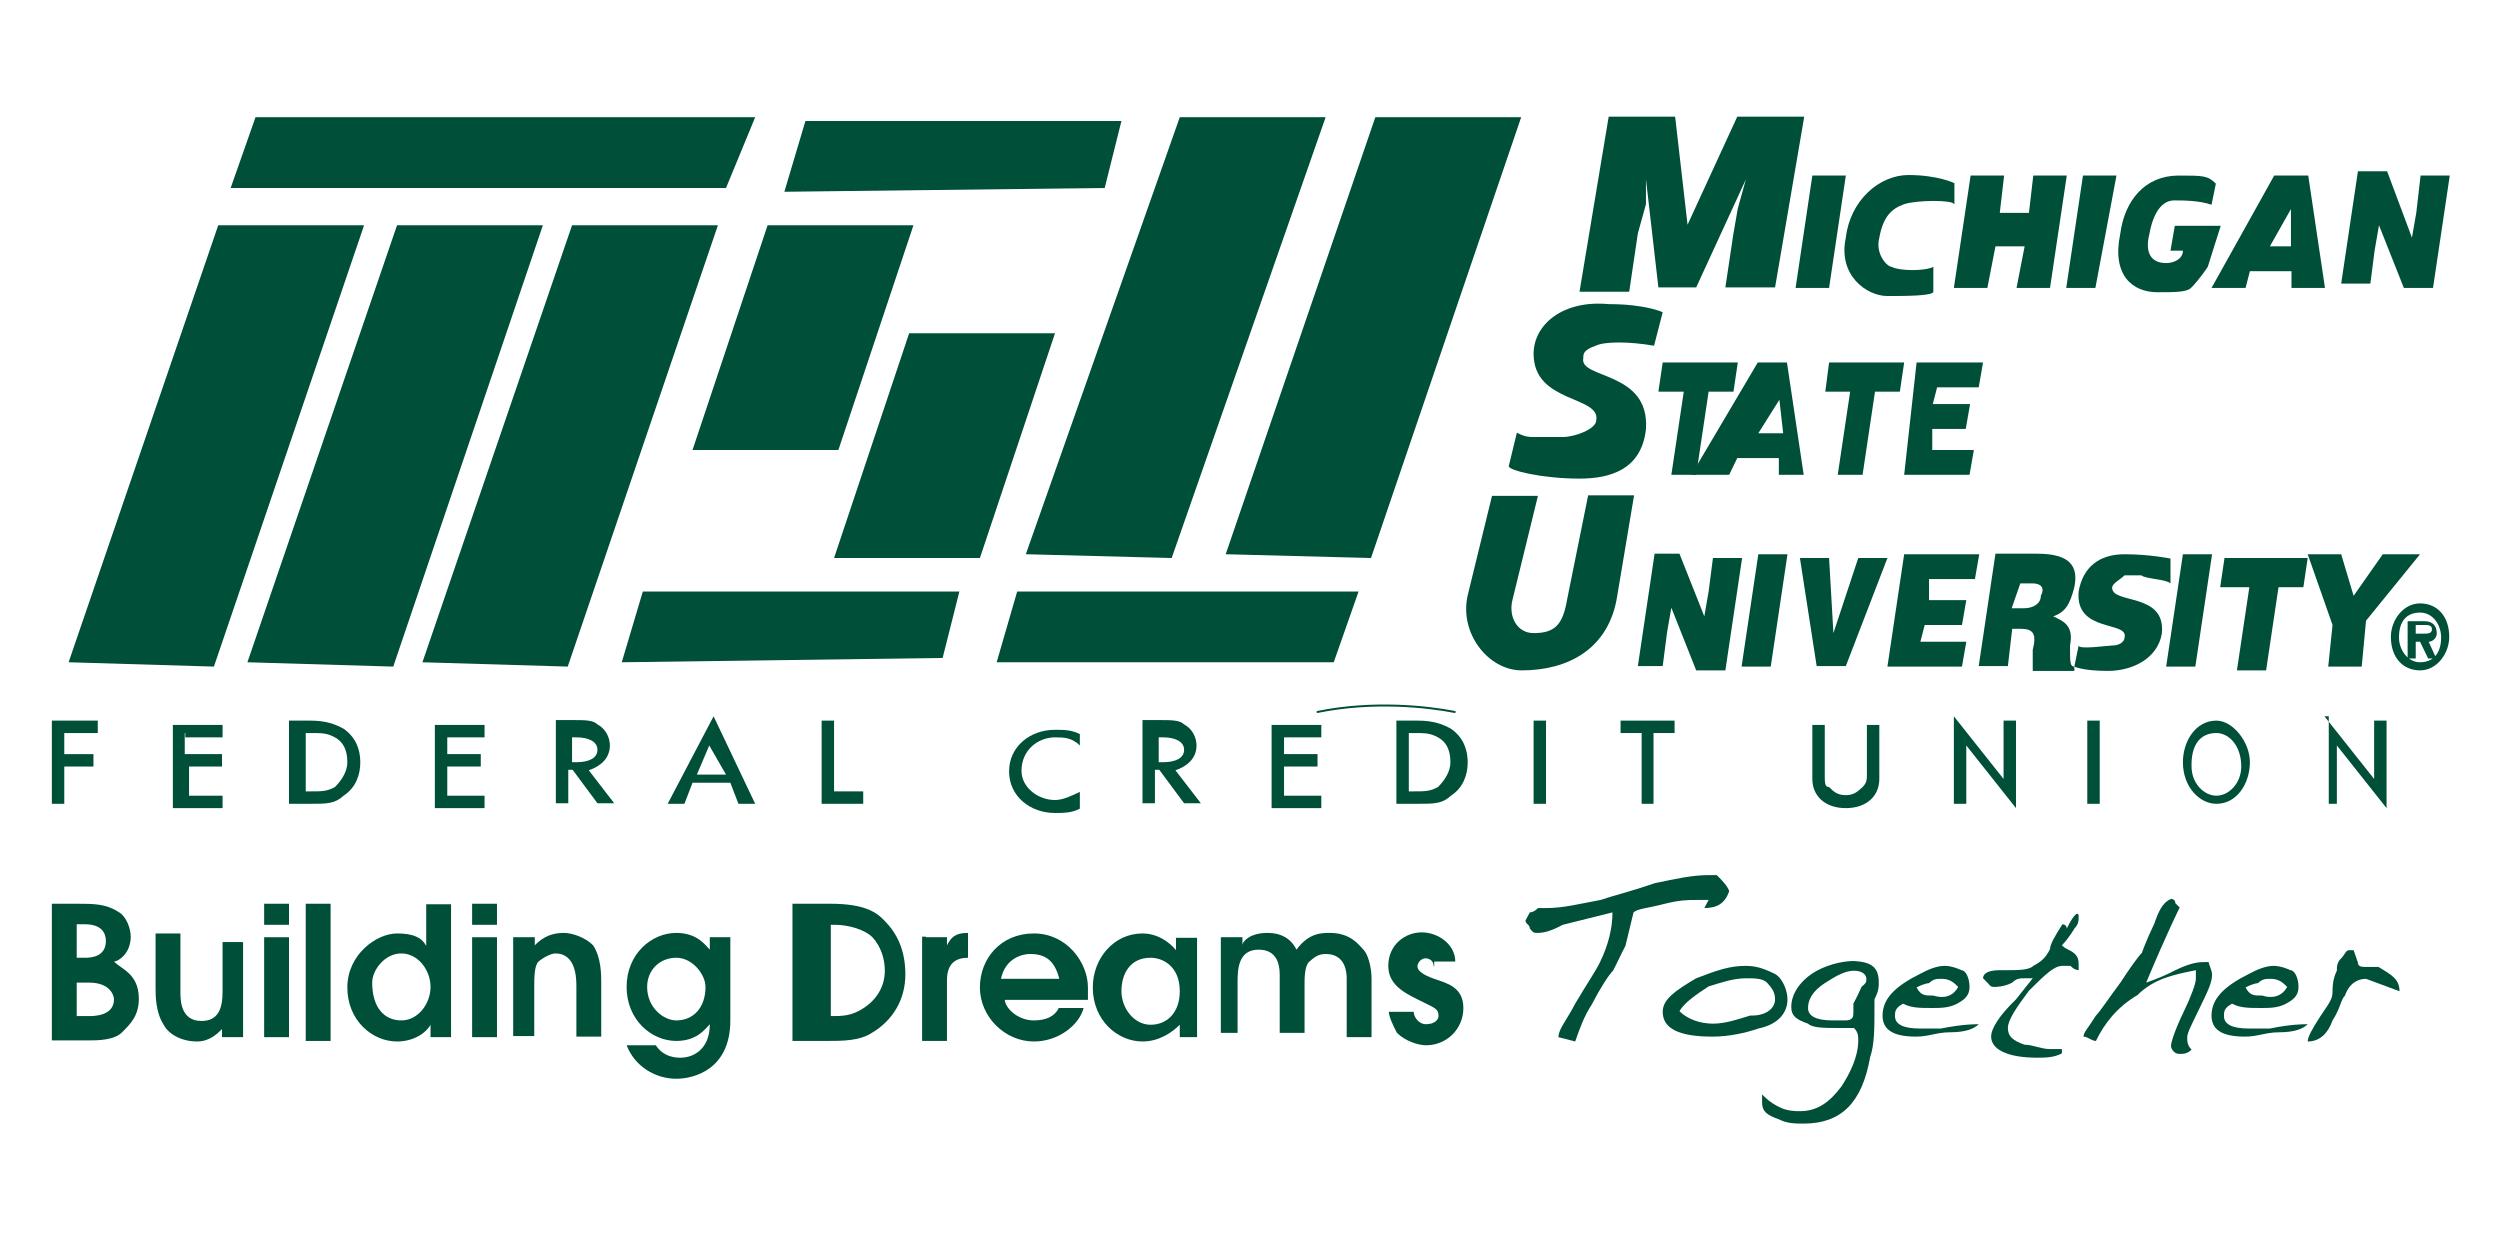
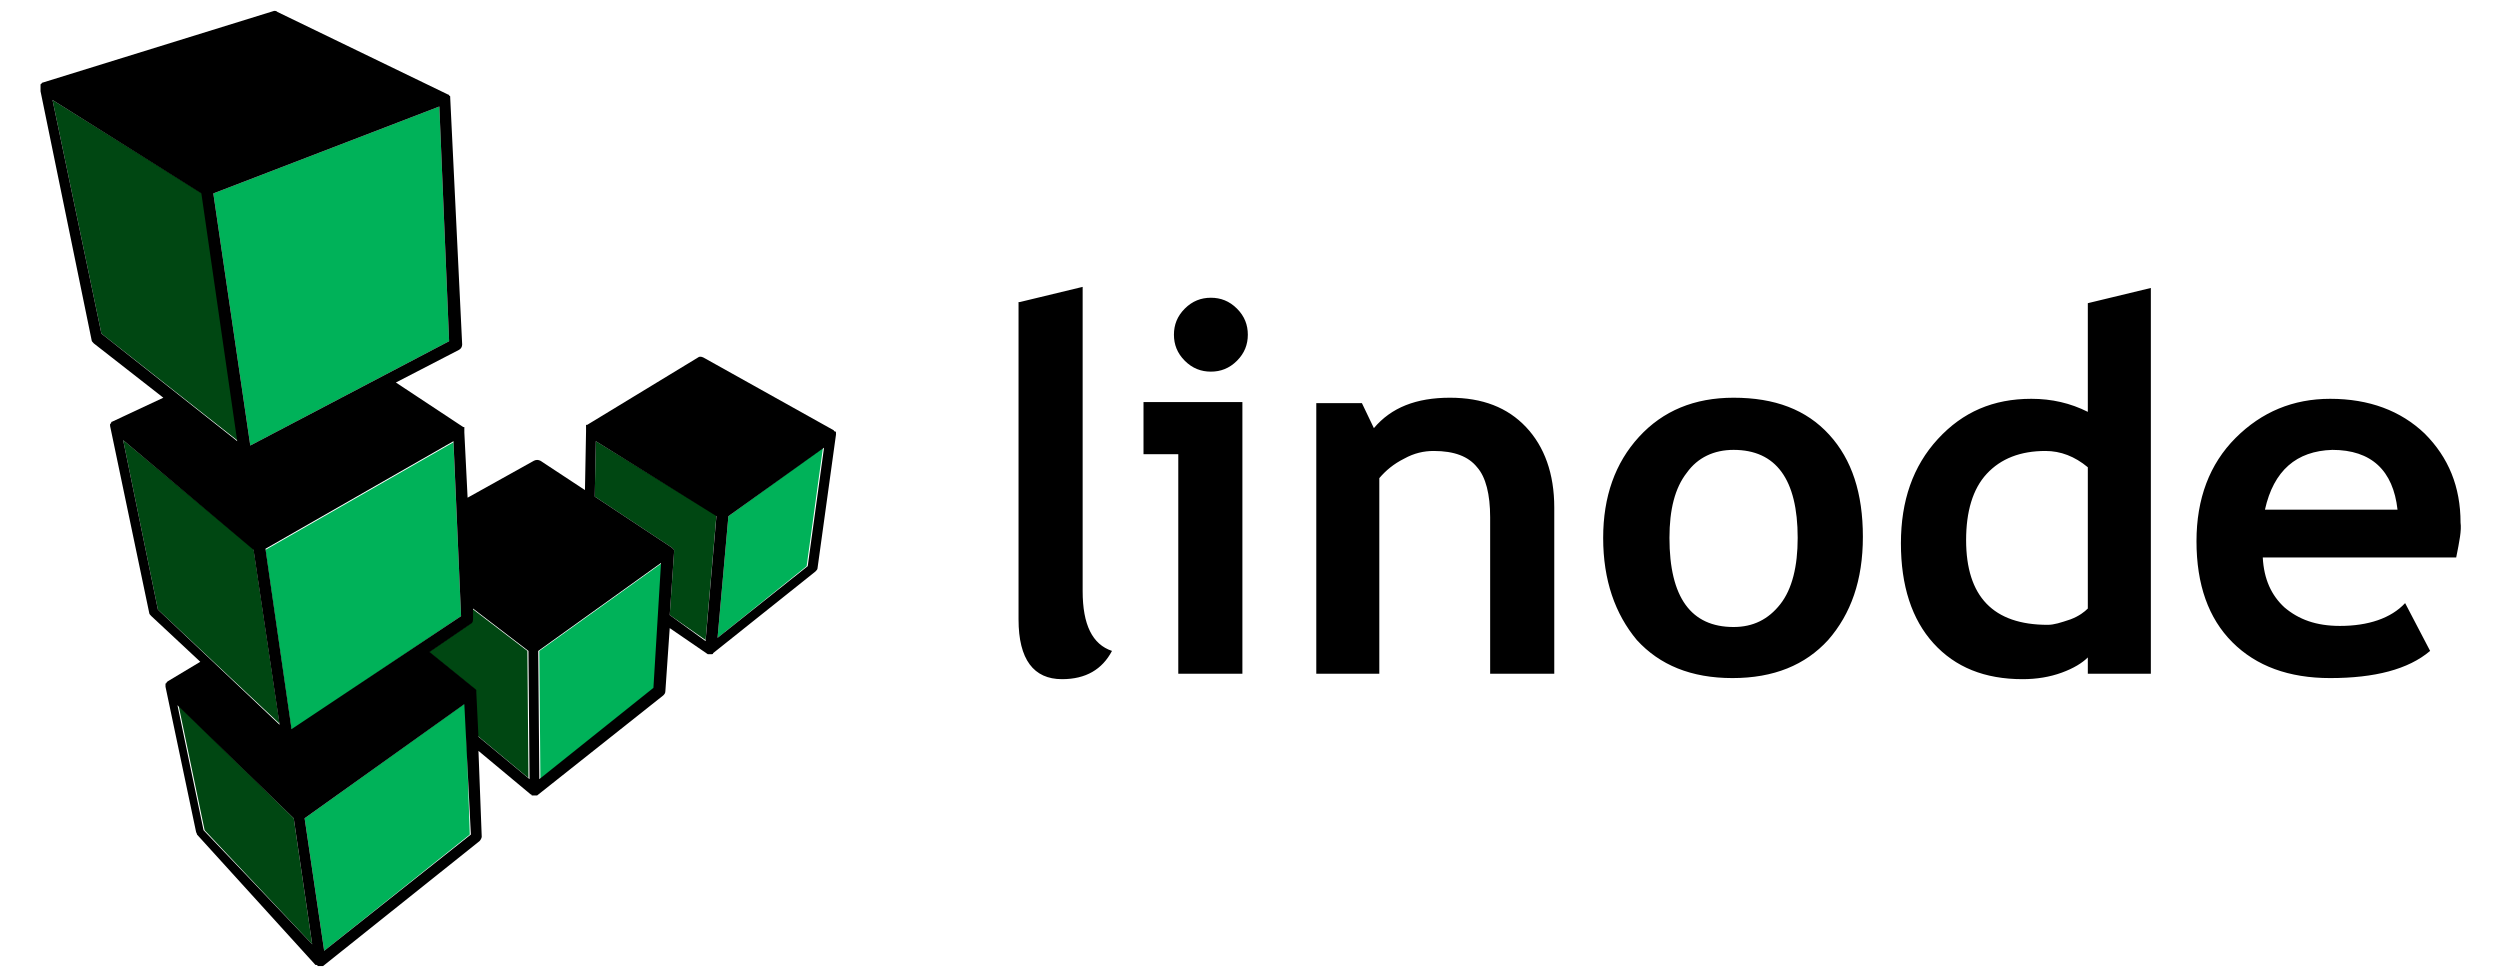
- <svg xmlns="http://www.w3.org/2000/svg" version="1.1" id="Layer_2_1_" x="0px" y="0px" viewBox="0 0 462.8 228.8" style="enable-background:new 0 0 462.8 228.8;" xml:space="preserve">
-   <style type="text/css">
- 	.st0{fill:#004F39;}
- 	.st1{fill:none;stroke:#004F39;stroke-width:0.37;stroke-linecap:round;}
- </style>
+ <svg xmlns="http://www.w3.org/2000/svg" viewBox="0 0 230 90" width="2500" height="978">
+   <path d="M93.8 27.8l5.8-1.4v28c0 3.1.9 4.9 2.7 5.5-.9 1.7-2.4 2.6-4.6 2.6-2.6 0-4-1.8-4-5.5V27.8zM108.4 62V41.8h-3.2V37h9.1v25h-5.9zm3-34.6c.9 0 1.7.3 2.4 1s1 1.5 1 2.4c0 .9-.3 1.7-1 2.4s-1.5 1-2.4 1c-.9 0-1.7-.3-2.4-1s-1-1.5-1-2.4c0-.9.3-1.7 1-2.4s1.5-1 2.4-1zM137.1 62V47.6c0-2.1-.4-3.7-1.2-4.6-.8-1-2.1-1.5-4-1.5-.9 0-1.8.2-2.7.7-1 .5-1.7 1.1-2.3 1.8v18h-5.8V37.1h4.2l1.1 2.3c1.6-1.9 3.9-2.8 7-2.8 3 0 5.3.9 7 2.7 1.7 1.8 2.6 4.3 2.6 7.4V62h-5.9zM147.5 49.5c0-3.8 1.1-6.9 3.3-9.3 2.2-2.4 5.1-3.6 8.7-3.6 3.8 0 6.7 1.1 8.8 3.4 2.1 2.3 3.1 5.4 3.1 9.4s-1.1 7.1-3.2 9.5c-2.1 2.3-5 3.5-8.8 3.5-3.8 0-6.7-1.2-8.8-3.5-2-2.4-3.1-5.5-3.1-9.4zm6.1 0c0 5.5 2 8.2 5.9 8.2 1.8 0 3.2-.7 4.3-2.1 1.1-1.4 1.6-3.5 1.6-6.1 0-5.4-2-8.1-5.9-8.1-1.8 0-3.3.7-4.3 2.1-1.1 1.4-1.6 3.4-1.6 6zM192.1 62v-1.5c-.5.5-1.3 1-2.4 1.4-1.1.4-2.3.6-3.6.6-3.5 0-6.2-1.1-8.2-3.3-2-2.2-3-5.3-3-9.2 0-3.9 1.1-7.1 3.4-9.6s5.1-3.7 8.6-3.7c1.9 0 3.6.4 5.2 1.2v-10l5.8-1.4V62h-5.8zm0-19c-1.2-1-2.5-1.5-3.9-1.5-2.3 0-4.1.7-5.4 2.1-1.3 1.4-1.9 3.5-1.9 6.1 0 5.2 2.5 7.8 7.5 7.8.6 0 1.2-.2 2.1-.5.8-.3 1.3-.7 1.6-1V43zM226 51.3h-17.8c.1 2 .8 3.5 2 4.6 1.3 1.1 2.9 1.7 5.1 1.7 2.6 0 4.7-.7 6-2.1l2.3 4.4c-2 1.7-5.1 2.5-9.2 2.5-3.8 0-6.8-1.1-9-3.3-2.2-2.2-3.3-5.3-3.3-9.3 0-3.9 1.2-7.1 3.6-9.5 2.4-2.4 5.3-3.6 8.7-3.6 3.6 0 6.5 1.1 8.7 3.2 2.2 2.2 3.3 4.9 3.3 8.2.1.7-.1 1.7-.4 3.2zm-17.6-4.4h12.2c-.4-3.6-2.4-5.5-6-5.5-3.3.1-5.4 1.9-6.2 5.5z" />
  <g>
-     <g>
-       <path class="st0" d="M9.6,167.3h4.6c3.1,0,5.4,0,7.7,1.5c1.5,0.8,2.3,3.1,2.3,4.6c0,3.1-2.3,4.6-3.1,4.6c1.5,1.5,4.6,2.3,4.6,6.9    c0,3.1-1.5,4.6-3.1,6.2c-1.5,1.5-4.6,1.5-6.2,1.5H9.6V167.3z M14.2,177.3h1.5c0.8,0,3.9,0,3.9-3.1c0-1.5-0.8-3.1-3.9-3.1h-1.5    V177.3z M14.2,188.1h2.3c0.8,0,4.6,0,4.6-3.1c0-0.8-0.8-3.1-4.6-3.1h-2.3V188.1z" />
-       <path class="st0" d="M45,173.5V192h-3.9v-1.5l0,0c-0.8,0.8-2.3,2.3-4.6,2.3c-3.1,0-5.4-1.5-6.2-3.1c-1.5-2.3-1.5-5.4-1.5-6.9v-10    h4.6v10.8c0,1.5,0,5.4,3.9,5.4c3.1,0,3.9-2.3,3.9-5.4v-9.2H45V173.5z" />
-       <path class="st0" d="M48.9,167.3h4.6v3.9h-4.6V167.3z M48.9,173.5h4.6V192h-4.6V173.5z" />
-       <path class="st0" d="M56.6,167.3h4.6v25.4h-4.6V167.3z" />
-       <path class="st0" d="M84.3,192h-4.6v-2.3l0,0c-0.8,1.5-3.1,3.1-6.2,3.1c-4.6,0-9.2-3.9-9.2-10s5.4-10,9.2-10    c3.1,0,4.6,0.8,5.4,2.3v-7.7h4.6V192H84.3z M74.3,188.9c3.1,0,5.4-3.1,5.4-6.2c0-3.1-2.3-6.2-5.4-6.2s-5.4,3.1-5.4,5.4    C68.9,186.6,71.2,188.9,74.3,188.9z" />
-       <path class="st0" d="M87.4,167.3H92v3.9h-4.6V167.3z M87.4,173.5H92V192h-4.6V173.5z" />
-       <path class="st0" d="M95.1,173.5H99v1.5c0.8-0.8,2.3-2.3,5.4-2.3c1.5,0,3.9,0.8,5.4,2.3c1.5,2.3,1.5,5.4,1.5,6.9v10h-4.6v-9.2    c0-1.5,0-6.2-3.9-6.2c-0.8,0-2.3,0.8-3.1,1.5s-0.8,3.1-0.8,4.6v9.2h-3.9V173.5z" />
-       <path class="st0" d="M135.2,173.5v15.4c0,9.2-6.9,10.8-10,10.8c-3.9,0-7.7-2.3-9.2-6.2h5.4c1.5,2.3,3.9,2.3,4.6,2.3    c2.3,0,5.4-1.5,5.4-6.2l0,0c-0.8,0.8-2.3,3.1-6.2,3.1c-4.6,0-9.2-3.9-9.2-10s4.6-10,9.2-10c3.9,0,5.4,2.3,6.2,3.1l0,0v-2.3    C131.3,173.5,135.2,173.5,135.2,173.5z M125.2,177.3c-3.1,0-5.4,2.3-5.4,5.4c0,3.9,3.1,6.2,5.4,6.2c3.1,0,5.4-2.3,5.4-6.2    C130.6,180.4,128.2,177.3,125.2,177.3z" />
-       <path class="st0" d="M148.3,167.3h5.4c6.2,0,8.5,1.5,10,3.1c2.3,2.3,3.9,5.4,3.9,10c0,4.6-2.3,8.5-6.2,10.8    c-2.3,1.5-5.4,1.5-8.5,1.5h-6.2v-25.4H148.3z M152.9,188.1h0.8c2.3,0,3.9,0,6.2-1.5c2.3-1.5,3.9-3.9,3.9-6.9    c0-2.3-0.8-4.6-2.3-6.2c-1.5-1.5-4.6-2.3-6.9-2.3h-0.8v17H152.9z" />
-       <path class="st0" d="M171.4,173.5h3.9v1.5l0,0c0.8-1.5,1.5-2.3,3.9-2.3l0,0v4.6c-3.9,0-3.9,3.1-3.9,4.6v10.8h-4.6v-19.3H171.4z" />
-       <path class="st0" d="M186,185c0,1.5,2.3,3.9,5.4,3.9c2.3,0,3.9-0.8,4.6-2.3h4.6c-0.8,3.1-4.6,6.2-9.2,6.2c-5.4,0-10-4.6-10-10    c0-5.4,3.9-10,10-10s10,5.4,10,10c0,0.8,0,1.5,0,2.3H186z M196.1,181.2c-0.8-3.1-2.3-4.6-5.4-4.6c-1.5,0-4.6,0.8-5.4,4.6H196.1z" />
-       <path class="st0" d="M222.3,192h-3.9v-2.3c-1.5,1.5-3.9,3.1-6.9,3.1c-4.6,0-9.2-3.9-9.2-10c0-5.4,3.9-10,9.2-10    c3.9,0,6.2,3.1,6.2,3.1l0,0v-2.3h3.9V192H222.3z M213,177.3c-3.9,0-5.4,3.1-5.4,6.2s2.3,6.2,5.4,6.2c3.1,0,5.4-2.3,5.4-6.2    C218.4,178.9,215.3,177.3,213,177.3z" />
-       <path class="st0" d="M226.1,173.5h3.9v1.5l0,0c0-0.8,1.5-2.3,4.6-2.3c0.8,0,3.9,0,5.4,3.1c2.3-3.1,4.6-3.1,6.2-3.1    c3.9,0,5.4,2.3,6.2,3.1s1.5,3.1,1.5,5.4V192h-4.6v-10.8c0-0.8,0-4.6-3.9-4.6c-1.5,0-2.3,0.8-3.1,1.5c-0.8,0.8-0.8,3.1-0.8,3.9v9.2    h-4.6v-10.8c0-2.3-0.8-4.6-3.9-4.6c-3.9,0-3.9,3.9-3.9,6.2v9.2h-3.1V173.5z" />
-       <path class="st0" d="M265.4,178.9c0-1.5-1.5-1.5-1.5-1.5c-0.8,0-1.5,0.8-1.5,1.5s0.8,1.5,3.1,2.3c2.3,0.8,5.4,1.5,5.4,5.4    c0,3.9-3.1,6.9-6.9,6.9c-1.5,0-3.9-0.8-5.4-2.3c-0.8-1.5-1.5-3.1-1.5-3.9h4.6c0,0.8,0.8,2.3,2.3,2.3s2.3-0.8,2.3-1.5    c0-1.5-0.8-1.5-3.9-3.1c-3.1-1.5-5.4-3.1-5.4-6.2c0-3.9,3.1-6.2,6.2-6.2c3.1,0,6.2,2.3,6.2,5.4h-3.9V178.9z" />
-     </g>
-     <g>
-       <path class="st0" d="M320.1,165c-0.8,2.3-2.3,3.1-4.6,3.1l0.8-1.5c-0.8,0-1.5,0-2.3,0c-1.5,0-3.1,0-6.2,0.8    c-3.1,0.8-4.6,0.8-5.4,1.5l-1.5,6.2c-0.8,1.5-1.5,3.1-2.3,4.6c-0.8,0.8-2.3,3.1-3.9,6.2c-1.5,2.3-2.3,4.6-3.1,6.9l-3.1-0.8    c0-1.5,1.5-3.1,3.1-6.2c2.3-3.9,3.9-6.2,4.6-7.7c1.5-3.1,2.3-6.2,2.3-9.2l0,0l-9.2,2.3c-1.5,0.8-3.1,1.5-4.6,1.5    c-0.8,0-0.8,0-1.5-0.8c0-0.8-0.8-0.8-0.8-1.5l0.8-1.5c0.8,0,1.5-0.8,1.5-0.8h0.8c0.8,0,0.8,0,0.8,0c3.1,0,6.2-0.8,10-1.5    c2.3-0.8,5.4-1.5,10-3.1c3.9-0.8,6.9-1.5,10-1.5c0.8,0,0.8,0,1.5,0C320.1,164.2,320.1,165,320.1,165z" />
-       <path class="st0" d="M330.9,185c0,2.3-1.5,4.6-5.4,5.4c-2.3,0.8-5.4,1.5-8.5,1.5c-6.2,0-9.2-1.5-9.2-4.6c0-2.3,2.3-3.9,6.2-6.2    c3.9-1.5,6.2-2.3,9.2-2.3c2.3,0,3.9,0.8,5.4,1.5C330.1,181.2,330.9,183.5,330.9,185z M328.6,185c0-1.5-0.8-2.3-1.5-3.1    c-0.8-0.8-2.3-0.8-3.9-0.8c-2.3,0-4.6,0.8-6.9,1.5c-2.3,1.5-4.6,3.1-5.4,4.6c1.5,1.5,3.9,2.3,6.2,2.3s4.6-0.8,6.9-1.5    C327,188.1,328.6,186.6,328.6,185z" />
-       <path class="st0" d="M347.8,181.9c0,0.8,0,1.5-0.8,3.1c0,0.8,0,1.5,0,1.5c0,3.9,0,6.9-0.8,9.2c-1.5,8.5-5.4,12.3-12.3,12.3    c-1.5,0-3.1,0-4.6-0.8c-2.3-0.8-3.1-1.5-3.1-3.1c0,0,0-0.8,0-1.5h0c0.8,0.8,1.5,1.5,3.1,2.3c1.5,0.8,3.1,0.8,3.9,0.8    c3.1,0,5.4-1.5,7.7-4.6c1.5-2.3,3.1-5.4,3.1-8.5c0-0.8,0-1.5-0.8-2.3c-0.8,0-0.8,0-1.5,0h-0.8h-0.8c-2.3,0-4.6,0-5.4-0.8    c-2.3-0.8-3.1-1.5-3.1-3.1c0-2.3,1.5-4.6,3.9-6.2c2.3-1.5,5.4-2.3,7.7-2.3C346.3,178.1,347.8,178.9,347.8,181.9z M345.5,181.2    c0-0.8-0.8-1.5-2.3-1.5s-3.1,0.8-5.4,2.3c-2.3,1.5-3.1,3.1-3.1,4.6c0,1.5,1.5,2.3,4.6,2.3c0.8,0,1.5,0,2.3,0    c1.5,0,1.5-0.8,1.5-1.5v-0.8v-0.8c0,0,0.8-1.5,1.5-3.1C345.5,181.9,345.5,181.9,345.5,181.2z" />
-       <path class="st0" d="M366.3,189.6c-0.8,0.8-2.3,1.5-5.4,1.5c-2.3,0-3.9,0.8-6.2,0.8c-4.6,0-6.2-1.5-6.2-3.9c0-3.1,2.3-5.4,6.9-7.7    c1.5-0.8,3.1-1.5,4.6-1.5c1.5,0,3.1,0.8,3.1,0.8c0.8,0,1.5,1.5,1.5,3.1c0,1.5-0.8,2.3-2.3,3.1s-3.1,0.8-4.6,0.8    c-2.3,0-3.9,0-5.4-0.8c-1.5,0.8-1.5,1.5-1.5,2.3c0,1.5,1.5,2.3,4.6,2.3c0.8,0,2.3,0,3.9,0C363.3,189.6,365.6,189.6,366.3,189.6z     M362.5,182.7c-0.8-0.8-1.5-1.5-3.1-1.5c-0.8,0-1.5,0-2.3,0.8c0,0-0.8,0-2.3,0.8c0.8,1.5,1.5,1.5,3.1,1.5    C360.2,185,361.7,184.2,362.5,182.7z" />
-       <path class="st0" d="M384.8,169.6c0,0.8,0,1.5-0.8,2.3c0,0-0.8,1.5-2.3,3.1c0.8,0.8,1.5,0.8,2.3,1.5s0.8,1.5,0.8,2.3v0.8    c0,0-0.8,0-1.5-0.8c-0.8,0-1.5,0-1.5,0c-1.5,0-3.1,1.5-6.2,4.6c-2.3,3.1-3.9,5.4-3.9,6.9c0,1.5,0.8,2.3,3.1,3.1    c1.5,0,3.1,0.8,4.6,0.8c0.8,0,1.5,0,2.3,0c0,0,0,0,0,0.8c-1.5,0.8-3.1,0.8-4.6,0.8c-5.4,0-8.5-1.5-8.5-3.9c0-1.5,1.5-3.9,4.6-6.9    l3.1-3.9h-1.5c-0.8,0-1.5,0-2.3,0.8c-1.5,0.8-3.1,0.8-3.1,0.8c-0.8,0-0.8,0-1.5-0.8l-0.8-0.8c0-0.8,0.8-1.5,3.1-1.5h0.8    c0.8,0,0.8,0,0.8,0c1.5,0,3.9,0,4.6-0.8c1.5-0.8,2.3-1.5,3.1-3.1c0-0.8,0.8-2.3,2.3-4.6c0,0,0.8,0,0.8,0.8    C384.1,168.8,384.8,168.8,384.8,169.6z" />
-       <path class="st0" d="M409.5,180.4c0,1.5-0.8,3.1-2.3,6.2c-1.5,3.1-2.3,4.6-2.3,5.4s0,1.5,0.8,2.3c-0.8,0.8-1.5,0.8-2.3,0.8    s-1.5-0.8-1.5-1.5s0.8-3.1,2.3-6.2c1.5-3.1,2.3-5.4,2.3-6.2c0,0,0,0,0-0.8v-0.8c-3.9,0.8-7.7,1.5-10.8,4.6    c-3.9,2.3-6.2,5.4-7.7,8.5c-0.8,0-1.5-0.8-2.3-0.8c0-0.8,0.8-1.5,2.3-3.9c0.8-0.8,2.3-3.1,4.6-6.2c1.5-2.3,3.1-4.6,3.9-5.4    c0,0,0.8-2.3,2.3-5.4c0.8-2.3,1.5-3.9,3.1-4.6c0,0,0.8,0,0.8,0.8l0.8,0.8c0,0-2.3,4.6-6.2,13.9c2.3-0.8,3.9-1.5,5.4-2.3    c3.1-1.5,4.6-1.5,5.4-1.5c0.8,0,0.8,0,0.8,0C408.7,178.1,409.5,179.6,409.5,180.4z" />
-       <path class="st0" d="M427.2,189.6c-0.8,0.8-2.3,1.5-5.4,1.5c-2.3,0-3.9,0.8-6.2,0.8c-4.6,0-6.2-1.5-6.2-3.9c0-3.1,2.3-5.4,6.9-7.7    c1.5-0.8,3.1-1.5,4.6-1.5c1.5,0,3.1,0.8,3.1,0.8c0.8,0,1.5,1.5,1.5,3.1c0,1.5-0.8,2.3-2.3,3.1c-1.5,0.8-3.1,0.8-4.6,0.8    c-2.3,0-3.9,0-5.4-0.8c-1.5,0.8-1.5,1.5-1.5,2.3c0,1.5,1.5,2.3,4.6,2.3c0.8,0,2.3,0,3.9,0C424.1,189.6,426.4,189.6,427.2,189.6z     M423.4,182.7c-0.8-0.8-1.5-1.5-3.1-1.5c-0.8,0-1.5,0-2.3,0.8c0,0-0.8,0-2.3,0.8c0.8,1.5,1.5,1.5,3.1,1.5    C421,185,422.6,184.2,423.4,182.7z" />
-       <path class="st0" d="M444.2,183.5l-6.2-2.3c-1.5,0-3.1,0.8-3.9,3.1c-0.8,0.8-0.8,2.3-2.3,4.6c-0.8,2.3-2.3,3.9-4.6,3.9    c0-0.8,0.8-2.3,2.3-4.6c1.5-2.3,2.3-3.1,2.3-4.6c0-0.8,0-2.3,0.8-3.9c0-0.8,0-1.5,0.8-2.3c0.8-0.8,0.8-1.5,1.5-1.5h0.8l0.8,2.3    c0,0.8,0.8,0.8,1.5,0.8h1.5h0.8C442.6,180.4,444.2,181.2,444.2,183.5z" />
-     </g>
-   </g>
-   <path class="st1" d="M243.9,131.8c10.2-2.1,20.3-1,25.4,0" />
-   <g>
-     <polygon class="st0" points="42.7,34.8 134.4,34.8 139.8,21.7 47.3,21.7  " />
-     <polygon class="st0" points="145.2,35.5 204.5,34.8 207.6,22.4 149.1,22.4  " />
-     <polygon class="st0" points="115.1,122.6 174.5,121.8 177.6,109.5 119,109.5  " />
-     <polygon class="st0" points="184.5,122.6 246.9,122.6 251.5,109.5 188.3,109.5  " />
-     <polygon class="st0" points="12.7,122.6 40.4,41.7 67.4,41.7 39.6,123.4  " />
-     <polygon class="st0" points="45.8,122.6 73.5,41.7 100.5,41.7 72.8,123.4  " />
-     <polygon class="st0" points="78.2,122.6 105.9,41.7 132.9,41.7 105.1,123.4  " />
-     <polygon class="st0" points="189.9,102.6 218.4,21.7 245.4,21.7 216.9,103.3  " />
-     <polygon class="st0" points="226.9,102.6 254.6,21.7 281.6,21.7 253.8,103.3  " />
-     <polygon class="st0" points="154.4,103.3 168.3,61.7 195.3,61.7 181.4,103.3  " />
-     <polygon class="st0" points="128.2,83.3 142.1,41.7 169.1,41.7 155.2,83.3  " />
-     <path class="st0" d="M11.9,135.7v3.9h5.4v2.3h-5.4v6.9H9.6v-15.4h8.5v2.3C18.1,135.7,11.9,135.7,11.9,135.7z" />
-     <path class="st0" d="M34.2,135.7v3.9h6.9v2.3H35v5.4h6.2v2.3h-9.2v-15.4h9.2v2.3h-6.9V135.7z" />
-     <path class="st0" d="M56.6,146.5v-10.8h0.8c2.3,0,3.1,0,4.6,0.8c1.5,0.8,2.3,2.3,2.3,4.6c0,1.5-0.8,3.1-2.3,4.6   c-1.5,0.8-2.3,0.8-4.6,0.8C57.4,146.5,56.6,146.5,56.6,146.5z M54.3,148.8h3.1c3.1,0,4.6,0,6.2-1.5c2.3-1.5,3.1-3.9,3.1-6.2   s-0.8-4.6-3.1-6.2c-1.5-0.8-3.1-1.5-6.2-1.5h-3.9v15.4H54.3z" />
-     <path class="st0" d="M82.8,135.7v3.9H89v2.3h-6.2v5.4h6.9v2.3h-9.2v-15.4h9.2v2.3h-6.9V135.7z" />
-     <path class="st0" d="M105.9,141.1v-4.6h0.8c2.3,0,3.9,0.8,3.9,2.3c0,1.5-1.5,2.3-3.9,2.3C106.7,141.1,105.9,141.1,105.9,141.1z    M109,142.6c2.3-0.8,3.9-2.3,3.9-4.6c0-1.5-0.8-3.1-2.3-3.9c-0.8-0.8-2.3-0.8-4.6-0.8h-3.1v15.4h2.3v-6.2h0.8l4.6,6.2h3.1   L109,142.6z" />
-     <path class="st0" d="M134.4,143.4H129l2.3-5.4L134.4,143.4z M135.2,144.9l1.5,3.9h3.1l-7.7-16.2l-8.5,16.2h3.1l1.5-3.9H135.2z" />
-     <path class="st0" d="M155.2,146.5h4.6v2.3h-7.7v-15.4h2.3v13.1H155.2z" />
-     <path class="st0" d="M199.9,138c-1.5-1.5-3.1-1.5-4.6-1.5c-3.1,0-6.2,2.3-6.2,6.2c0,3.1,3.1,5.4,6.2,5.4c1.5,0,3.1-0.8,4.6-1.5v3.1   c-1.5,0.8-3.1,0.8-4.6,0.8c-4.6,0-8.5-3.1-8.5-7.7c0-4.6,3.9-7.7,8.5-7.7c1.5,0,3.1,0,4.6,0.8V138z" />
-     <path class="st0" d="M214.5,141.1v-4.6h0.8c2.3,0,3.9,0.8,3.9,2.3c0,1.5-1.5,2.3-3.9,2.3C215.3,141.1,214.5,141.1,214.5,141.1z    M217.6,142.6c2.3-0.8,3.9-2.3,3.9-4.6c0-1.5-0.8-3.1-2.3-3.9c-0.8-0.8-2.3-0.8-4.6-0.8h-3.1v15.4h2.3v-6.2h0.8l4.6,6.2h3.1   L217.6,142.6z" />
-     <path class="st0" d="M237.7,135.7v3.9h6.2v2.3h-6.2v5.4h6.9v2.3h-9.2v-15.4h9.2v2.3h-6.9V135.7z" />
-     <path class="st0" d="M260.8,146.5v-10.8h0.8c2.3,0,3.1,0,4.6,0.8c1.5,0.8,2.3,2.3,2.3,4.6c0,1.5-0.8,3.1-2.3,4.6   c-1.5,0.8-2.3,0.8-4.6,0.8C261.5,146.5,260.8,146.5,260.8,146.5z M258.5,148.8h3.9c3.1,0,4.6,0,6.2-1.5c2.3-1.5,3.1-3.9,3.1-6.2   s-0.8-4.6-3.1-6.2c-1.5-0.8-3.1-1.5-6.2-1.5h-3.9V148.8z" />
-     <path class="st0" d="M286.2,148.8h-2.3v-15.4h2.3V148.8z" />
-     <path class="st0" d="M306.2,148.8h-2.3v-13.1h-3.9v-2.3h10v2.3h-3.9V148.8z" />
-     <path class="st0" d="M337.8,143.4c0,1.5,0,2.3,0.8,2.3c0.8,0.8,1.5,1.5,3.1,1.5s2.3-0.8,3.1-1.5c0.8-0.8,0.8-1.5,0.8-2.3v-9.2h2.3   v10c0,3.1-2.3,5.4-6.2,5.4c-3.9,0-6.2-2.3-6.2-5.4v-10h2.3V143.4z" />
-     <path class="st0" d="M361.7,132.6l9.2,11.6v-10.8h2.3v16.2L364,138v10.8h-2.3V132.6z" />
-     <path class="st0" d="M430.3,132.6l9.2,11.6v-10.8h2.3v16.2l-9.2-11.6v10.8h-1.5v-16.2H430.3z" />
-     <path class="st0" d="M388.7,148.8h-2.3v-15.4h2.3V148.8z" />
-     <path class="st0" d="M410.3,135.7c2.3,0,4.6,2.3,4.6,6.2c0,3.1-2.3,5.4-4.6,5.4c-2.3,0-4.6-2.3-4.6-5.4   C405.6,138,407.2,135.7,410.3,135.7z M410.3,133.4c-3.9,0-6.2,3.9-6.2,7.7c0,4.6,3.1,7.7,6.2,7.7c3.9,0,6.2-3.9,6.2-7.7   S413.3,133.4,410.3,133.4z" />
-     <path class="st0" d="M292.4,54l5.4-32.4h12.3l2.3,20l9.2-20H334l-5.4,31.6h-9.2l1.5-10l0.8-4.6l1.5-5.4l0,0l-9.2,20H307l-2.3-20   l0,0v4.6l-1.5,5.4L301.6,54H292.4z" />
-     <path class="st0" d="M306.2,64c-4.6-0.8-9.2-0.8-10.8,0c-2.3,0.8-2.3,1.5-2.3,2.3c-0.8,3.9,12.3,2.3,11.6,13.1   c-0.8,7.7-6.9,9.2-12.3,9.2c-6.9,0-13.1-1.5-13.1-2.3l1.5-6.2c1.5,0.8,2.3,0.8,3.1,0.8c1.5,0,3.9,0,5.4,0c2.3,0,6.2-1.5,6.2-3.1   c0.8-4.6-11.6-3.1-11.6-12.3c0-5.4,5.4-10,13.9-9.2c6.9,0,10,1.5,10,1.5L306.2,64z" />
-     <path class="st0" d="M276.2,91.8h8.5L280,111c-0.8,3.1,0.8,6.2,3.9,6.2c3.9,0,5.4-1.5,6.2-6.2l3.9-19.3h8.5l-3.1,18.5   c-1.5,10-9.2,13.9-17.7,13.9c-6.2,0-11.6-6.9-10-13.9L276.2,91.8z" />
-     <path class="st0" d="M332.4,53.3l3.1-20.8h6.2l-3.1,20.8H332.4z" />
-     <path class="st0" d="M361.7,37.8c0-0.8-6.9-0.8-9.2,0c-2.3,0.8-3.9,2.3-4.6,6.2c-0.8,3.1,1.5,5.4,2.3,5.4c1.5,0.8,6.2,0.8,7.7,0V54   c0,0.8-5.4,0.8-8.5,0.8c-3.9,0-9.2-3.9-7.7-10.8c0.8-6.9,6.2-11.6,11.6-11.6c5.4,0,8.5,1.5,8.5,1.5V37.8z" />
-     <path class="st0" d="M361.7,53.3l3.1-20.8h6.2l-0.8,6.9h5.4l0.8-6.9h6.2l-3.1,20.8h-6.2l1.5-7.7h-5.4l-1.5,7.7H361.7z" />
-     <path class="st0" d="M382.5,53.3l3.1-20.8h6.2l-3.9,20.8H382.5z" />
-     <path class="st0" d="M408.7,49.4c0,0-1.5,2.3-3.1,3.9c-0.8,0.8-3.1,0.8-6.2,0.8c-4.6,0-8.5-3.1-6.9-10.8   c0.8-6.2,4.6-10.8,10.8-10.8c4.6,0,5.4,0,6.9,1.5l-0.8,3.9c-2.3-0.8-5.4-0.8-6.9-0.8c-2.3,0-3.9,2.3-4.6,6.2   c-0.8,3.1,0,5.4,3.1,5.4c1.5,0,3.1-0.8,3.1-2.3h-2.3l0.8-4.6h8.5L408.7,49.4z" />
-     <path class="st0" d="M424.1,45.6h-3.9l3.9-6.9V45.6z M415.7,53.3l0.8-3.1h7.7v3.1h6.2l-3.1-20.8H421l-11.6,20.8H415.7z" />
-     <path class="st0" d="M446.5,44l0.8-4.6l0.8-6.9h5.4l-3.1,20.8h-5.4l-4.6-11.6l-0.8,4.6l-0.8,6.2h-5.4l3.1-20.8h5.4L446.5,44z" />
-     <path class="st0" d="M315.5,114.1l0.8-4.6l0.8-6.2h5.4l-3.1,20.8h-5.4l-4.6-11.6l-0.8,4.6l-0.8,6.2h-4.6l3.1-20.8h4.6L315.5,114.1z   " />
-     <path class="st0" d="M322.4,123.4l3.1-20.8h5.4l-3.1,20.8H322.4z" />
-     <path class="st0" d="M333.2,103.3h5.4l0.8,13.9l4.6-13.9h5.4l-7.7,20h-5.4L333.2,103.3z" />
-     <path class="st0" d="M349.4,123.4l3.1-20.8h13.9l-0.8,4.6h-8.5v3.9h6.9l-0.8,4.6h-6.9l-0.8,3.1h8.5l-0.8,4.6H349.4z" />
-     <path class="st0" d="M374,108h2.3c1.5,0,2.3,0.8,1.5,2.3c0,1.5-1.5,2.3-3.1,2.3h-2.3L374,108z M374,116.4c2.3,0,3.1,0.8,2.3,3.9   c0,1.5,0,3.1,0,3.9h7.7v-0.8c-0.8,0-0.8-0.8-0.8-3.9c0.8-3.9-1.5-4.6-3.1-5.4c2.3-0.8,3.1-2.3,3.9-5.4c0.8-3.9-0.8-6.2-6.9-6.2   h-7.7l-3.1,20.8h5.4l0.8-6.9H374z" />
-     <path class="st0" d="M401.8,108c-0.8-0.8-4.6-0.8-5.4-1.5c-0.8,0-3.1,0-3.1,0c-0.8,0.8-2.3,1.5-2.3,2.3c0,3.1,10,0.8,9.2,8.5   c-0.8,4.6-5.4,6.9-10,6.9s-6.2-0.8-6.2-0.8l0.8-3.9c0,0.8,5.4,0,6.2,0c1.5,0,2.3-0.8,2.3-1.5c0.8-3.1-9.2-0.8-8.5-8.5   c0.8-4.6,3.9-6.9,8.5-6.9c4.6,0,8.5,0.8,8.5,0.8L401.8,108z" />
-     <path class="st0" d="M401,123.4l3.1-20.8h5.4l-3.1,20.8H401z" />
-     <path class="st0" d="M411.8,103.3h15.4l-0.8,5.4h-4.6l-2.3,15.4h-5.4l2.3-15.4H411L411.8,103.3z" />
-     <path class="st0" d="M437.2,123.4h-6.2l0.8-7.7l-4.6-13.1h6.2l2.3,7.7l5.4-7.7h6.9l-10,12.3L437.2,123.4z" />
-     <path class="st0" d="M307.8,67.1h13.9l-0.8,5.4h-4.6l-2.3,15.4h-4.6l2.3-15.4H307L307.8,67.1z" />
-     <path class="st0" d="M330.1,80.2h-4.6l3.9-6.2L330.1,80.2z M320.1,87.9l1.5-3.1h7.7v3.1h4.6l-3.1-20.8h-5.4l-12.3,20.8H320.1z" />
-     <path class="st0" d="M338.6,67.1h13.9l-0.8,5.4h-4.6l-2.3,15.4h-4.6l2.3-15.4h-4.6L338.6,67.1z" />
-     <path class="st0" d="M352.5,87.9l2.3-20.8h12.3l-0.8,4.6h-7.7l-0.8,3.1h6.9l-0.8,4.6h-6.2l0,3.9h7.7l-0.8,4.6H352.5z" />
-     <path class="st0" d="M448,122.6c-2.3,0-3.9-2.3-3.9-4.6c0-3.1,1.5-4.6,3.9-4.6s3.9,2.3,3.9,4.6C451.9,121.1,450.3,122.6,448,122.6z    M448,124.1c3.1,0,5.4-3.1,5.4-6.2c0-3.9-2.3-6.2-5.4-6.2c-3.1,0-5.4,3.1-5.4,6.2C442.6,121.8,444.9,124.1,448,124.1z M449.6,118.8   c0.8,0,1.5-0.8,1.5-1.5c0-1.5-0.8-2.3-2.3-2.3h-3.1v6.9h1.5v-3.1h0.8l1.5,3.1h1.5L449.6,118.8z M447.2,117.2v-1.5h1.5   c0.8,0,1.5,0,1.5,0.8s-0.8,0.8-1.5,0.8H447.2z" />
+     <path fill="#004712" d="M65.9 47.4l-1 11.5-3.3-2.3.4-5.8v-.1-.1l-.1-.1-.1-.1-7.1-4.7.1-5.1 11.1 6.8zM48.5 59.9L43.4 56v.9c0 .2-.1.4-.2.5L39.4 60l4.2 3.4.1.1v.2l.2 4 4.7 3.9-.1-11.7zm-32.1 5l2.4 11.5 9.9 10.5L27 75.3 16.4 64.9zm9.3 1.7l-2.4-16.1-12-10 3.2 15.6 11.2 10.5zm-3.8-26l-3.3-22.8L4.8 9.2l4.5 21.5 12.6 9.9z" />
+     <path fill="#00B259" d="M75.7 41.2l-1.5 10.9-8.2 6.6 1-11.2 8.7-6.3zM49.6 59.9l.1 11.8 10.5-8.4.7-11.5-11.3 8.1zm-6.8 4.8L28 75.3l1.8 12.2 13.4-10.7-.4-12.1zm-.4-8l-.7-16-17.3 9.9 2.4 16.6 15.6-10.5zm-1.1-25.3l-.9-21.6-20.8 8L23 41l18.3-9.6z" />
+     <path d="M76.9 40c0-.1 0-.1 0 0v-.2s0-.1-.1-.1c0 0-.1 0-.1-.1l-12-6.7c-.2-.1-.4-.1-.5 0L54 39.1h-.1v.6l-.1 5.4-4.1-2.7c-.2-.1-.4-.1-.6 0L43 45.8l-.3-6v-.1-.1-.1-.1-.1h-.1l-6.2-4.1 5.8-3c.2-.1.3-.3.3-.5L41.4 9v-.1s0-.1-.1-.1c0 0 0-.1-.1-.1L25.5 1.1c-.1-.1-.2-.1-.3-.1L3.9 7.6s-.1 0-.1.1c0 0-.1 0-.1.1v.6l4.7 22.9c0 .1.1.2.2.3l6.4 5-4.7 2.2s-.1 0-.1.1c0 0 0 .1-.1.1v.2l3.6 17.2c0 .1.1.2.2.3l4.5 4.2-3 1.8-.1.1s0 .1-.1.1V63.2L18 76.5c0 .1.1.2.1.3l10.9 12h.1s.1 0 .1.1h.5l14.4-11.5c.1-.1.2-.3.2-.4l-.3-7.9 4.8 4s.1 0 .1.1h.5L61 64c.1-.1.2-.2.2-.4l.4-5.8 3.5 2.4h.4s.1 0 .1-.1l9.4-7.5c.1-.1.2-.2.2-.3L76.9 40c0 .1 0 .1 0 0zM66 58.7l1-11.2 8.8-6.3-1.5 10.9-8.3 6.6zm-4.4-2.1l.4-5.8v-.1-.1l-.1-.1-.1-.1-7.1-4.7.1-5.1 11.1 6.9-1 11.5-3.3-2.4zm-1.5 6.7l-10.5 8.4-.1-11.8 11.3-8.1-.7 11.5zM43.3 76.8L29.8 87.5 28 75.3l14.7-10.5.6 12zm-24.6-.4l-2.4-11.5L27 75.3l1.7 11.6-10-10.5zm-.2-58.6l3.3 22.8-12.5-9.9L4.8 9.2l13.7 8.6zm21.9-8l.9 21.6L23 41l-3.4-23.2 20.8-8zm2 46.9L26.8 67.1l-2.4-16.6 17.3-9.9.7 16.1zm-19.1-6.1l2.4 16.1-11.2-10.6-3.2-15.6 12 10.1zm20.5 13.1v-.1-.1l-.1-.1-4.2-3.4 3.8-2.6c.2-.1.2-.3.2-.5V56l5.1 3.9.1 11.8-4.7-3.9-.2-4.1z" />
  </g>
</svg>
